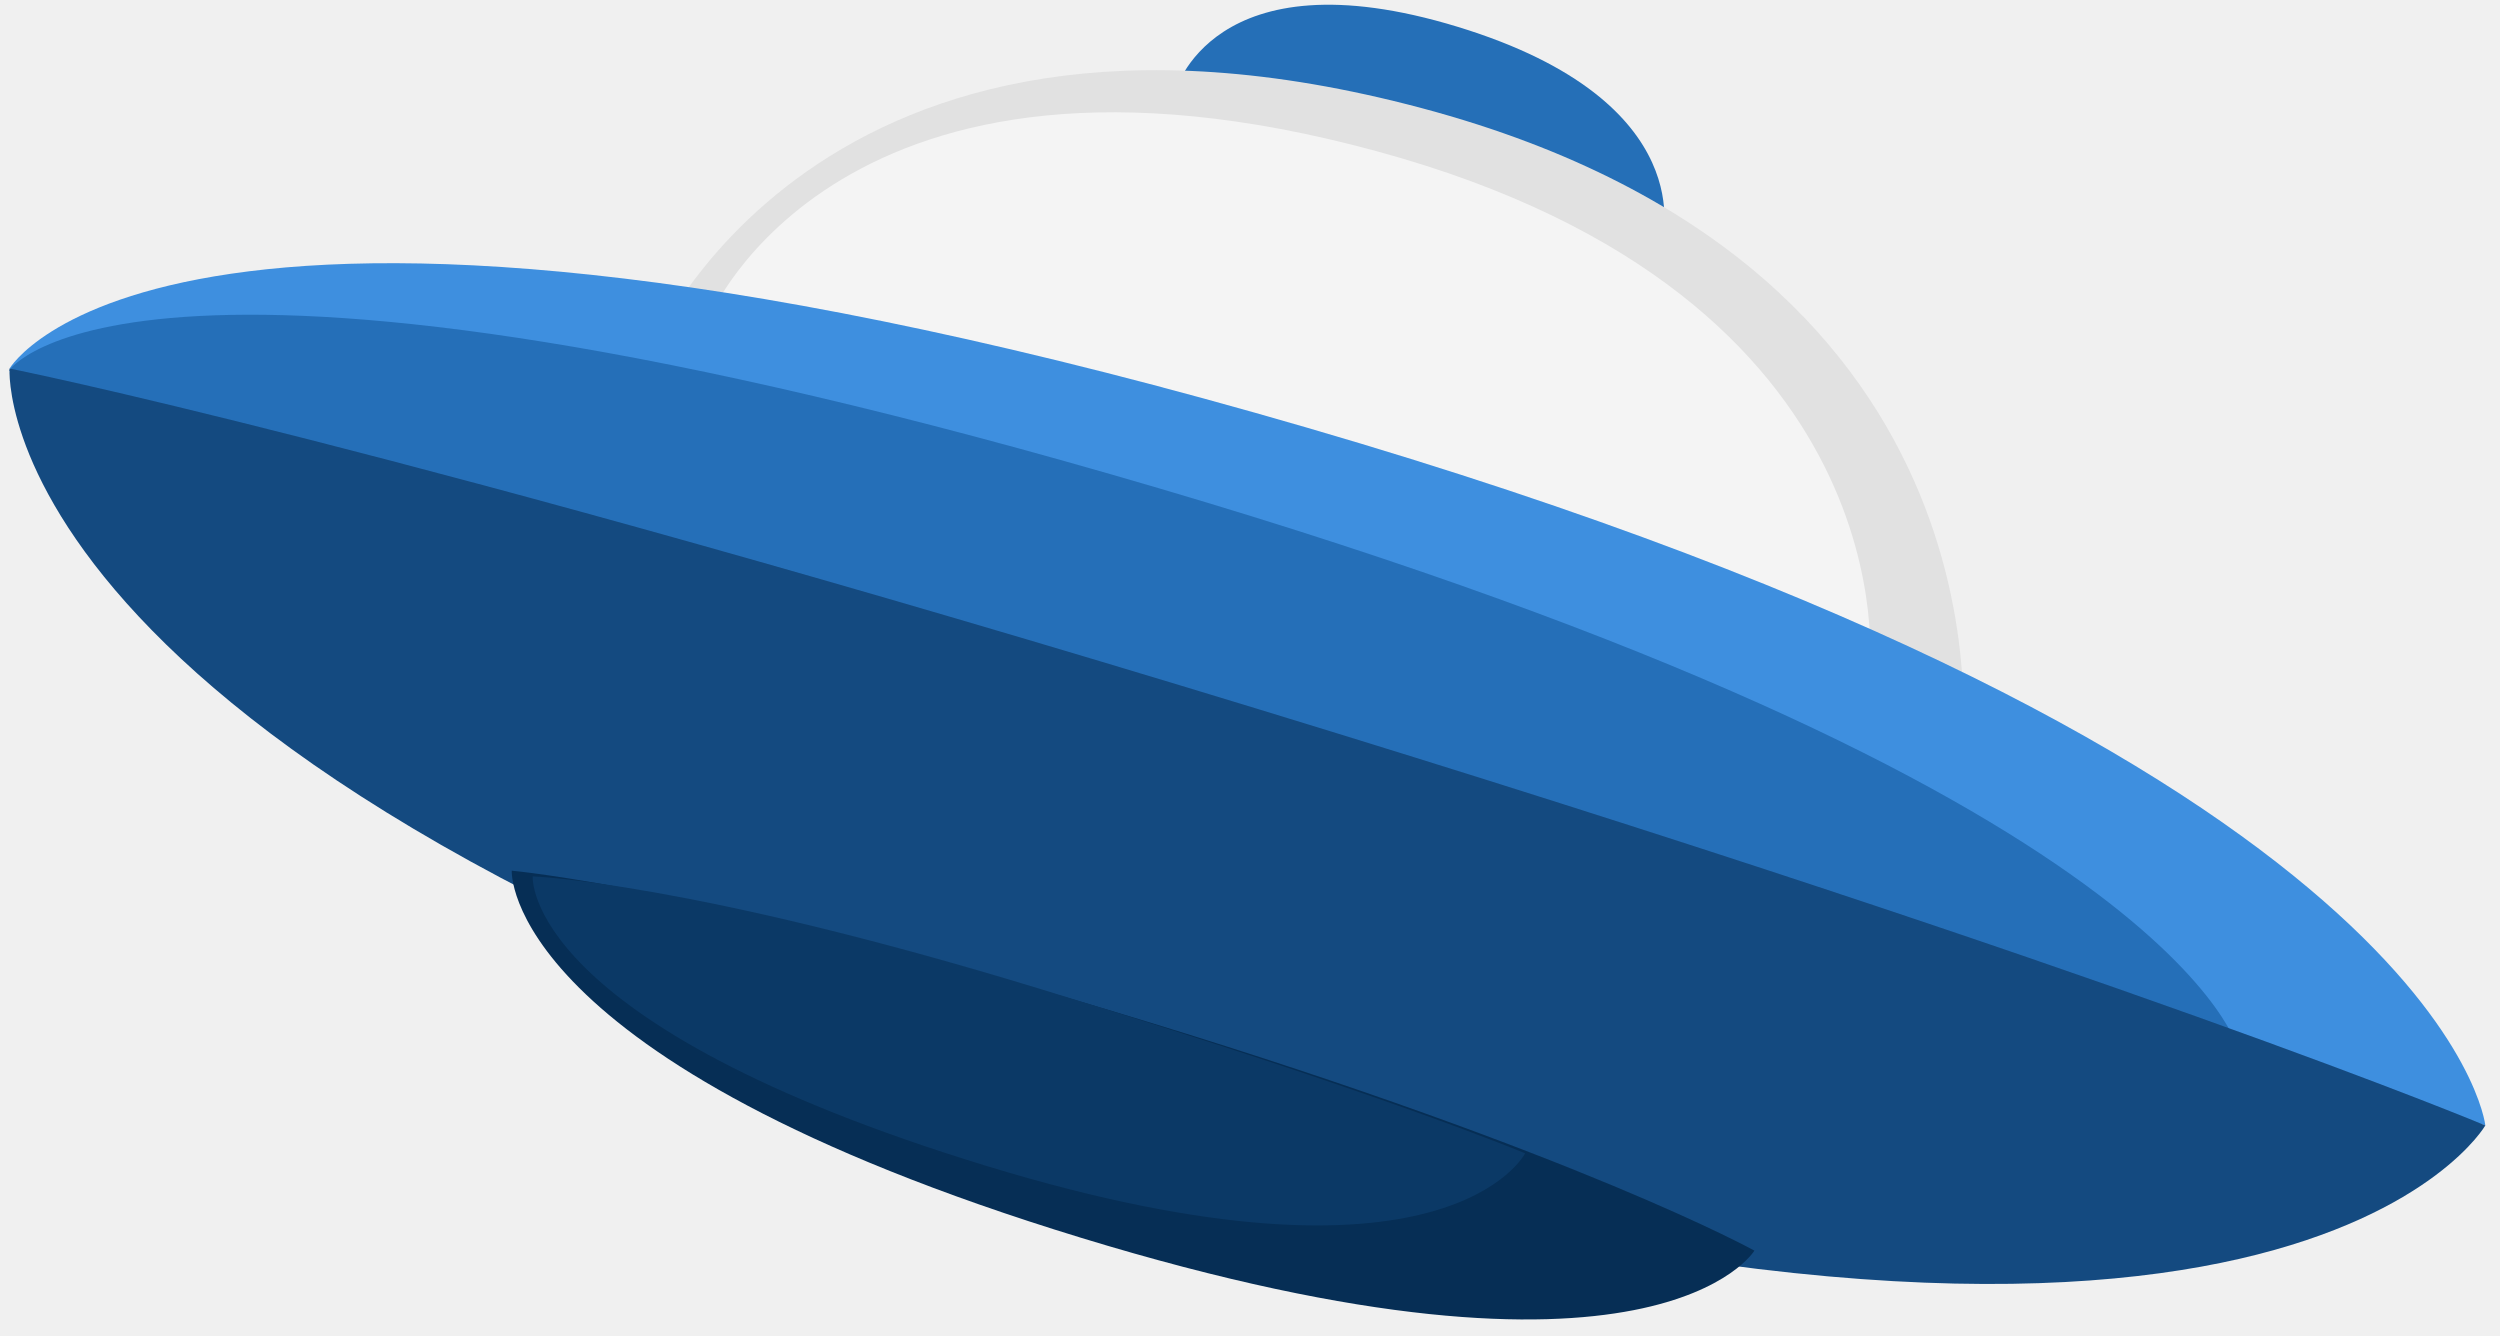
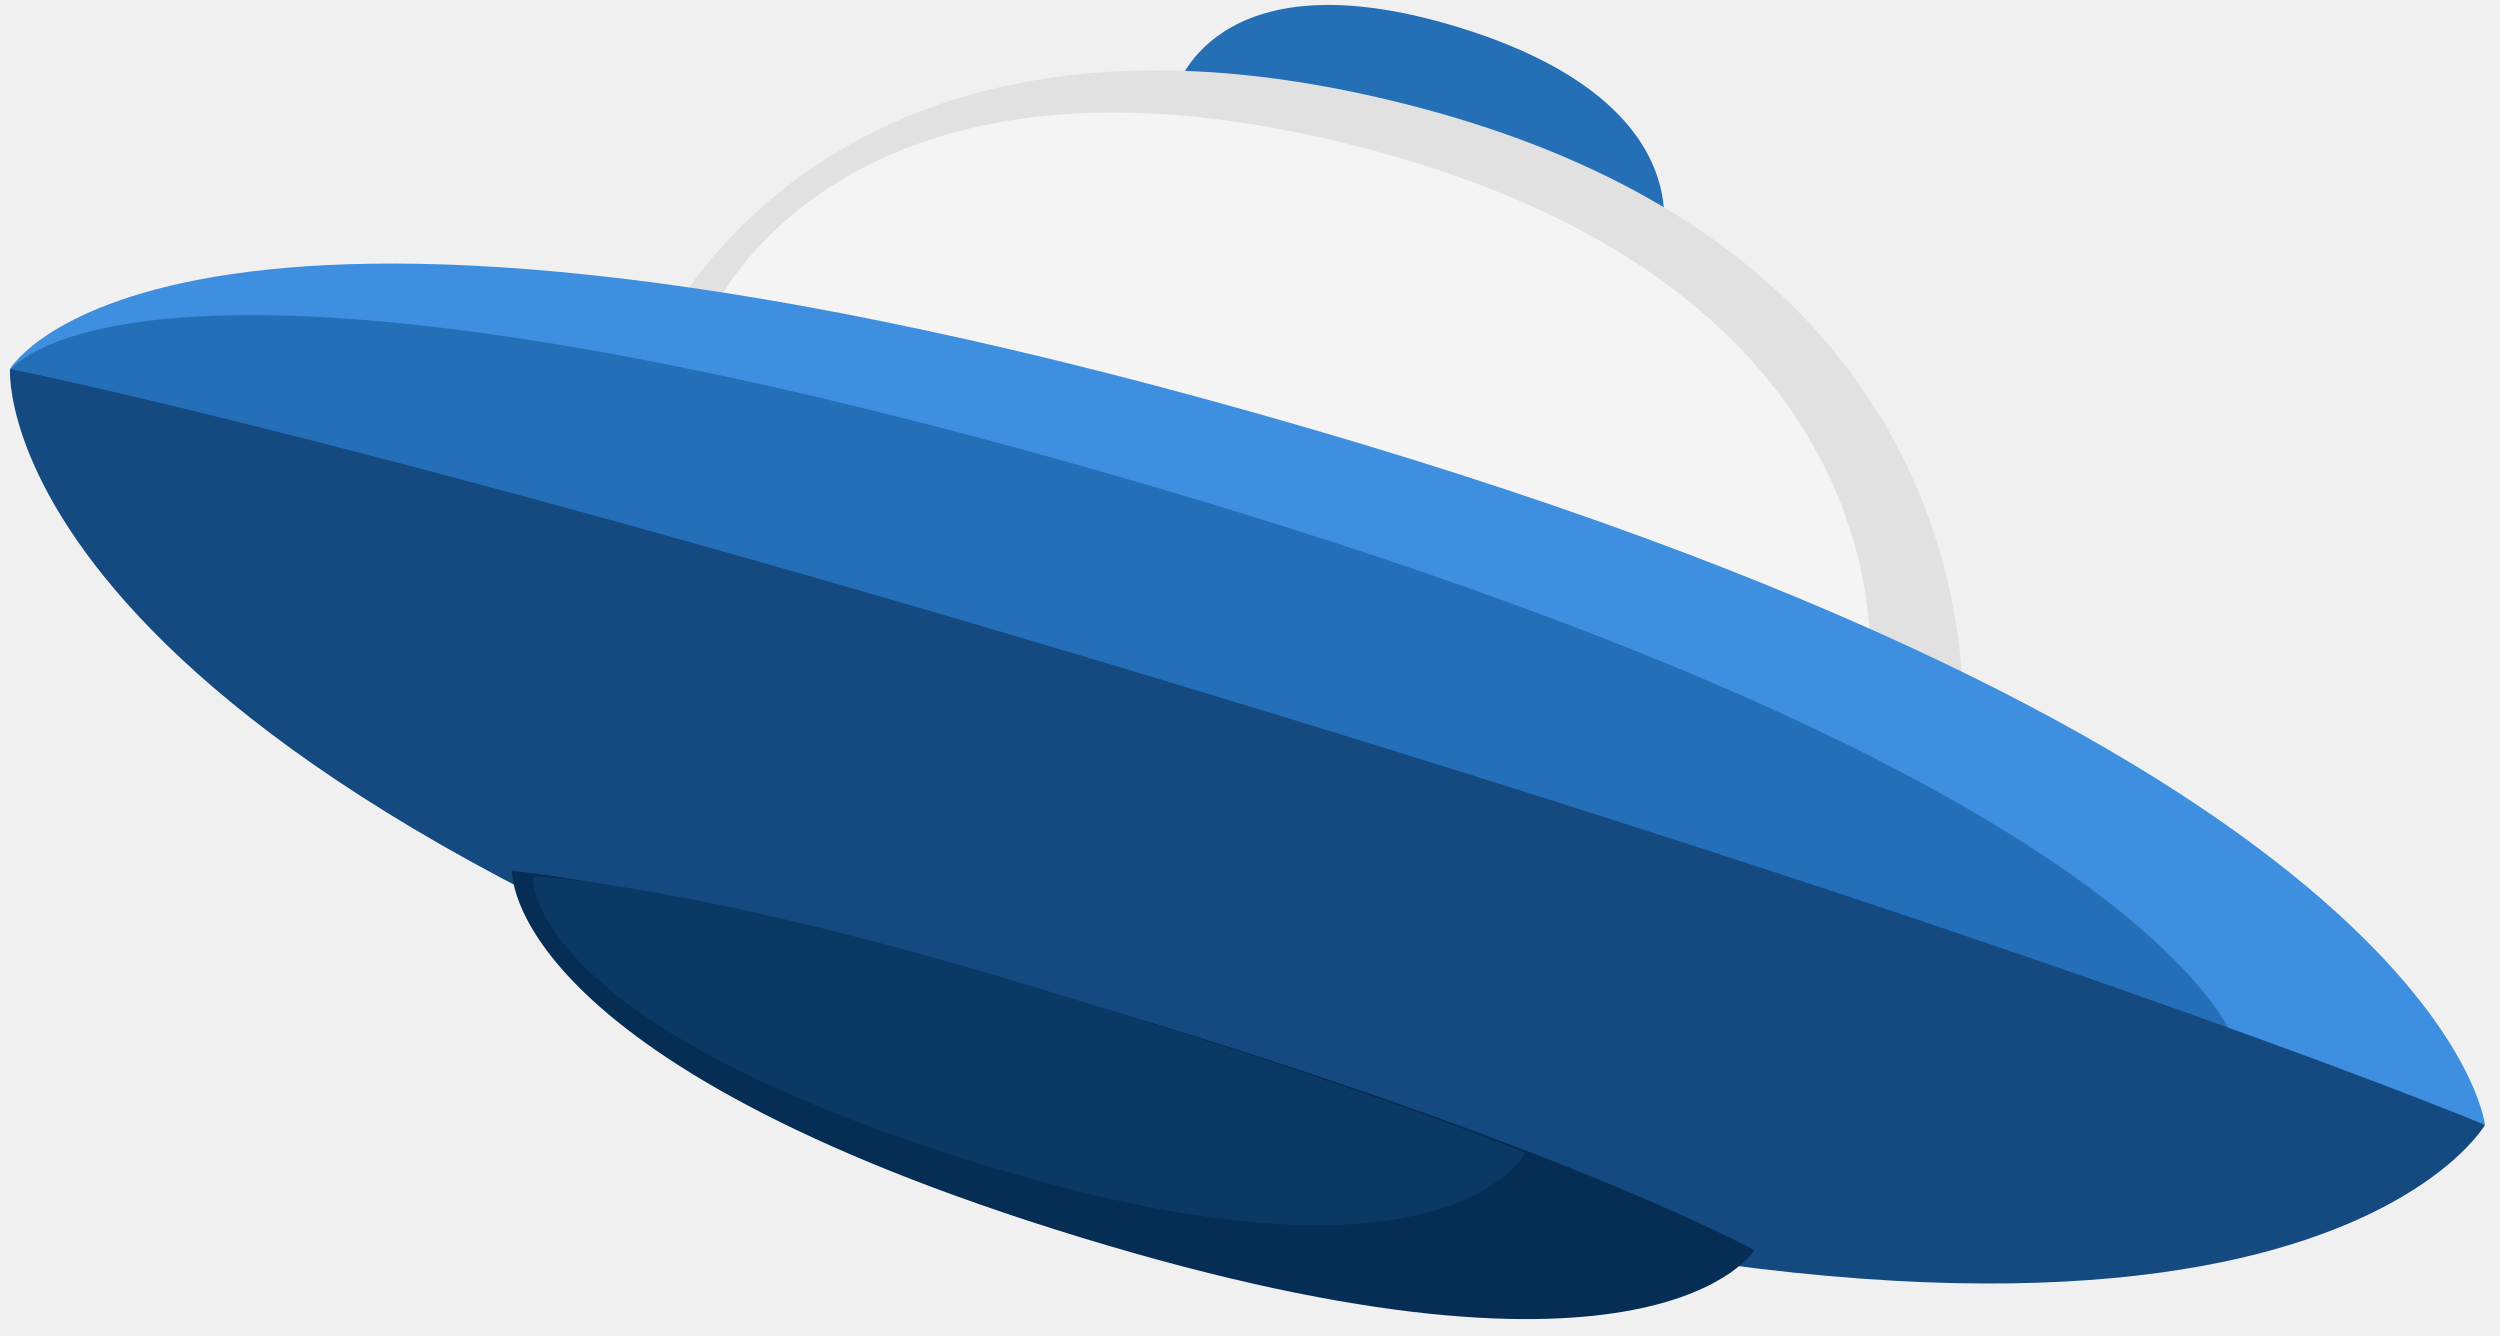
- <svg xmlns="http://www.w3.org/2000/svg" width="146px" height="78px" viewBox="0 0 146 78" version="1.1">
-   <defs />
-   <g id="Page-3" stroke="none" stroke-width="1" fill="none" fill-rule="evenodd">
-     <g id="L" transform="translate(-1328, -7018)">
-       <g id="Quote" transform="translate(487, 6996)">
-         <g id="B011_ufo" transform="translate(915.7649, 58.91844) rotate(17) translate(-915.7649, -58.91844) translate(838.7649, 21.41844)">
-           <g id="Path-131-+-Oval-54" transform="translate(61.89705, 0.664408)" fill="#256FB7">
-             <g id="Path-131">
-               <path d="M2.7708348e-10,8.515 C2.7708348e-10,8.515 6.608,9.737 14.683,9.737 C22.758,9.737 29.738,8.515 29.738,8.515 C29.738,8.515 29.732,-0.002 14.683,-0.002 C-0.366,-0.002 2.7708348e-10,8.515 2.7708348e-10,8.515 Z" />
-             </g>
-           </g>
-           <g id="Group" transform="translate(0.627326, 4.772042)">
-             <path d="M36.364,28.106 C36.364,28.106 47.277,28.106 75.339,28.106 C103.401,28.106 116.541,28.106 116.541,28.106 C116.541,28.106 112.087,-0.275 75.339,1.045 C38.591,2.365 36.364,28.106 36.364,28.106 Z" id="Path-136" fill="#E1E1E1" />
-             <path d="M39.122,24.858 C39.122,24.858 48.763,24.858 73.552,24.858 C98.342,24.858 109.95,24.858 109.95,24.858 C109.95,24.858 106.015,3.214 73.552,4.221 C41.09,5.228 39.122,24.858 39.122,24.858 Z" id="Path-140" opacity="0.632" fill="#FFFFFF" />
-             <path d="M0.907,39.7 C0.907,39.7 21.486,39.7 74.403,39.7 C127.32,39.7 152.099,39.7 152.099,39.7 C152.099,39.7 143.699,19.93 74.403,20.849 C5.106,21.769 0.907,39.7 0.907,39.7 Z" id="Path-135" fill="#3E8FDF" />
-             <path d="M0.907,39.816 C0.907,39.816 19.446,39.816 67.118,39.816 C114.79,39.816 137.113,39.816 137.113,39.816 C137.113,39.816 129.546,26.126 67.118,26.763 C4.69,27.4 0.907,39.816 0.907,39.816 Z" id="Path-139" fill="#256FB8" />
-             <path d="M0.907,39.7 C0.907,39.7 23.585,37.401 76.503,37.401 C129.42,37.401 152.099,39.7 152.099,39.7 C152.099,39.7 146.754,62.995 76.503,62.995 C6.252,62.995 0.907,39.7 0.907,39.7 Z" id="Path-130" fill="#144A80" />
-             <path d="M37.527,59.171 C37.527,59.171 48.91,56.751 75.598,56.751 C102.031,56.751 113.415,59.171 113.415,59.171 C113.415,59.171 110.732,69.952 75.598,69.952 C40.21,69.952 37.527,59.171 37.527,59.171 Z" id="Path-130" fill="#062E55" />
-             <path d="M38.796,59.131 C38.796,59.131 47.668,56.751 69.062,56.751 C90.254,56.751 98.948,57.653 98.948,57.653 C98.948,57.653 97.229,67.554 69.062,67.554 C40.693,67.554 38.796,59.131 38.796,59.131 Z" id="Path-141" fill="#0B3966" />
-           </g>
-         </g>
-       </g>
-     </g>
+ <svg xmlns="http://www.w3.org/2000/svg" width="146" height="78" viewBox="0 0 146 78">
+   <g fill="none" fill-rule="evenodd">
+     <path d="M68.597 5.434s5.96 3.097 13.68 5.455c7.72 2.356 14.75 3.226 14.75 3.226s2.48-8.144-11.907-12.54c-14.386-4.39-16.523 3.86-16.523 3.86z" fill="#256FB7" />
+     <path d="M37.866 20.817l37.26 11.38 39.39 12.032s4.028-28.436-31.488-37.904c-35.517-9.47-45.162 14.49-45.162 14.49z" fill="#E1E1E1" />
+     <path d="M41.45 18.517L74.368 28.57l34.796 10.63s2.558-21.842-28.77-30.358C49.064.325 41.45 18.517 41.45 18.517z" opacity=".632" fill="#fff" />
+     <path d="M.583 21.547s19.674 6.01 70.263 21.46l74.277 22.688s-2.257-21.353-68.773-40.708C9.834 5.63.583 21.547.583 21.547z" fill="#3E8FDF" />
+     <path d="M.55 21.658l63.298 19.334c45.574 13.92 66.915 20.44 66.915 20.44s-3.237-15.3-63.104-32.92C7.79 10.892.55 21.66.55 21.66z" fill="#256FB8" />
+     <path d="M.583 21.547s22.353 4.424 72.94 19.876c50.59 15.452 71.6 24.272 71.6 24.272s-11.912 20.71-79.072.196C-1.11 45.38.585 21.55.585 21.55z" fill="#144A80" />
+     <path d="M29.907 50.854s11.59 1.01 37.102 8.803c25.27 7.72 35.444 13.357 35.444 13.357s-5.712 9.522-39.3-.737c-33.83-10.333-33.248-21.423-33.248-21.423z" fill="#062E55" />
+     <path d="M31.132 51.187s9.176.315 29.63 6.562c20.258 6.186 28.306 9.587 28.306 9.587s-4.534 8.963-31.46.74c-27.122-8.285-26.476-16.89-26.476-16.89z" fill="#0B3966" />
  </g>
</svg>
